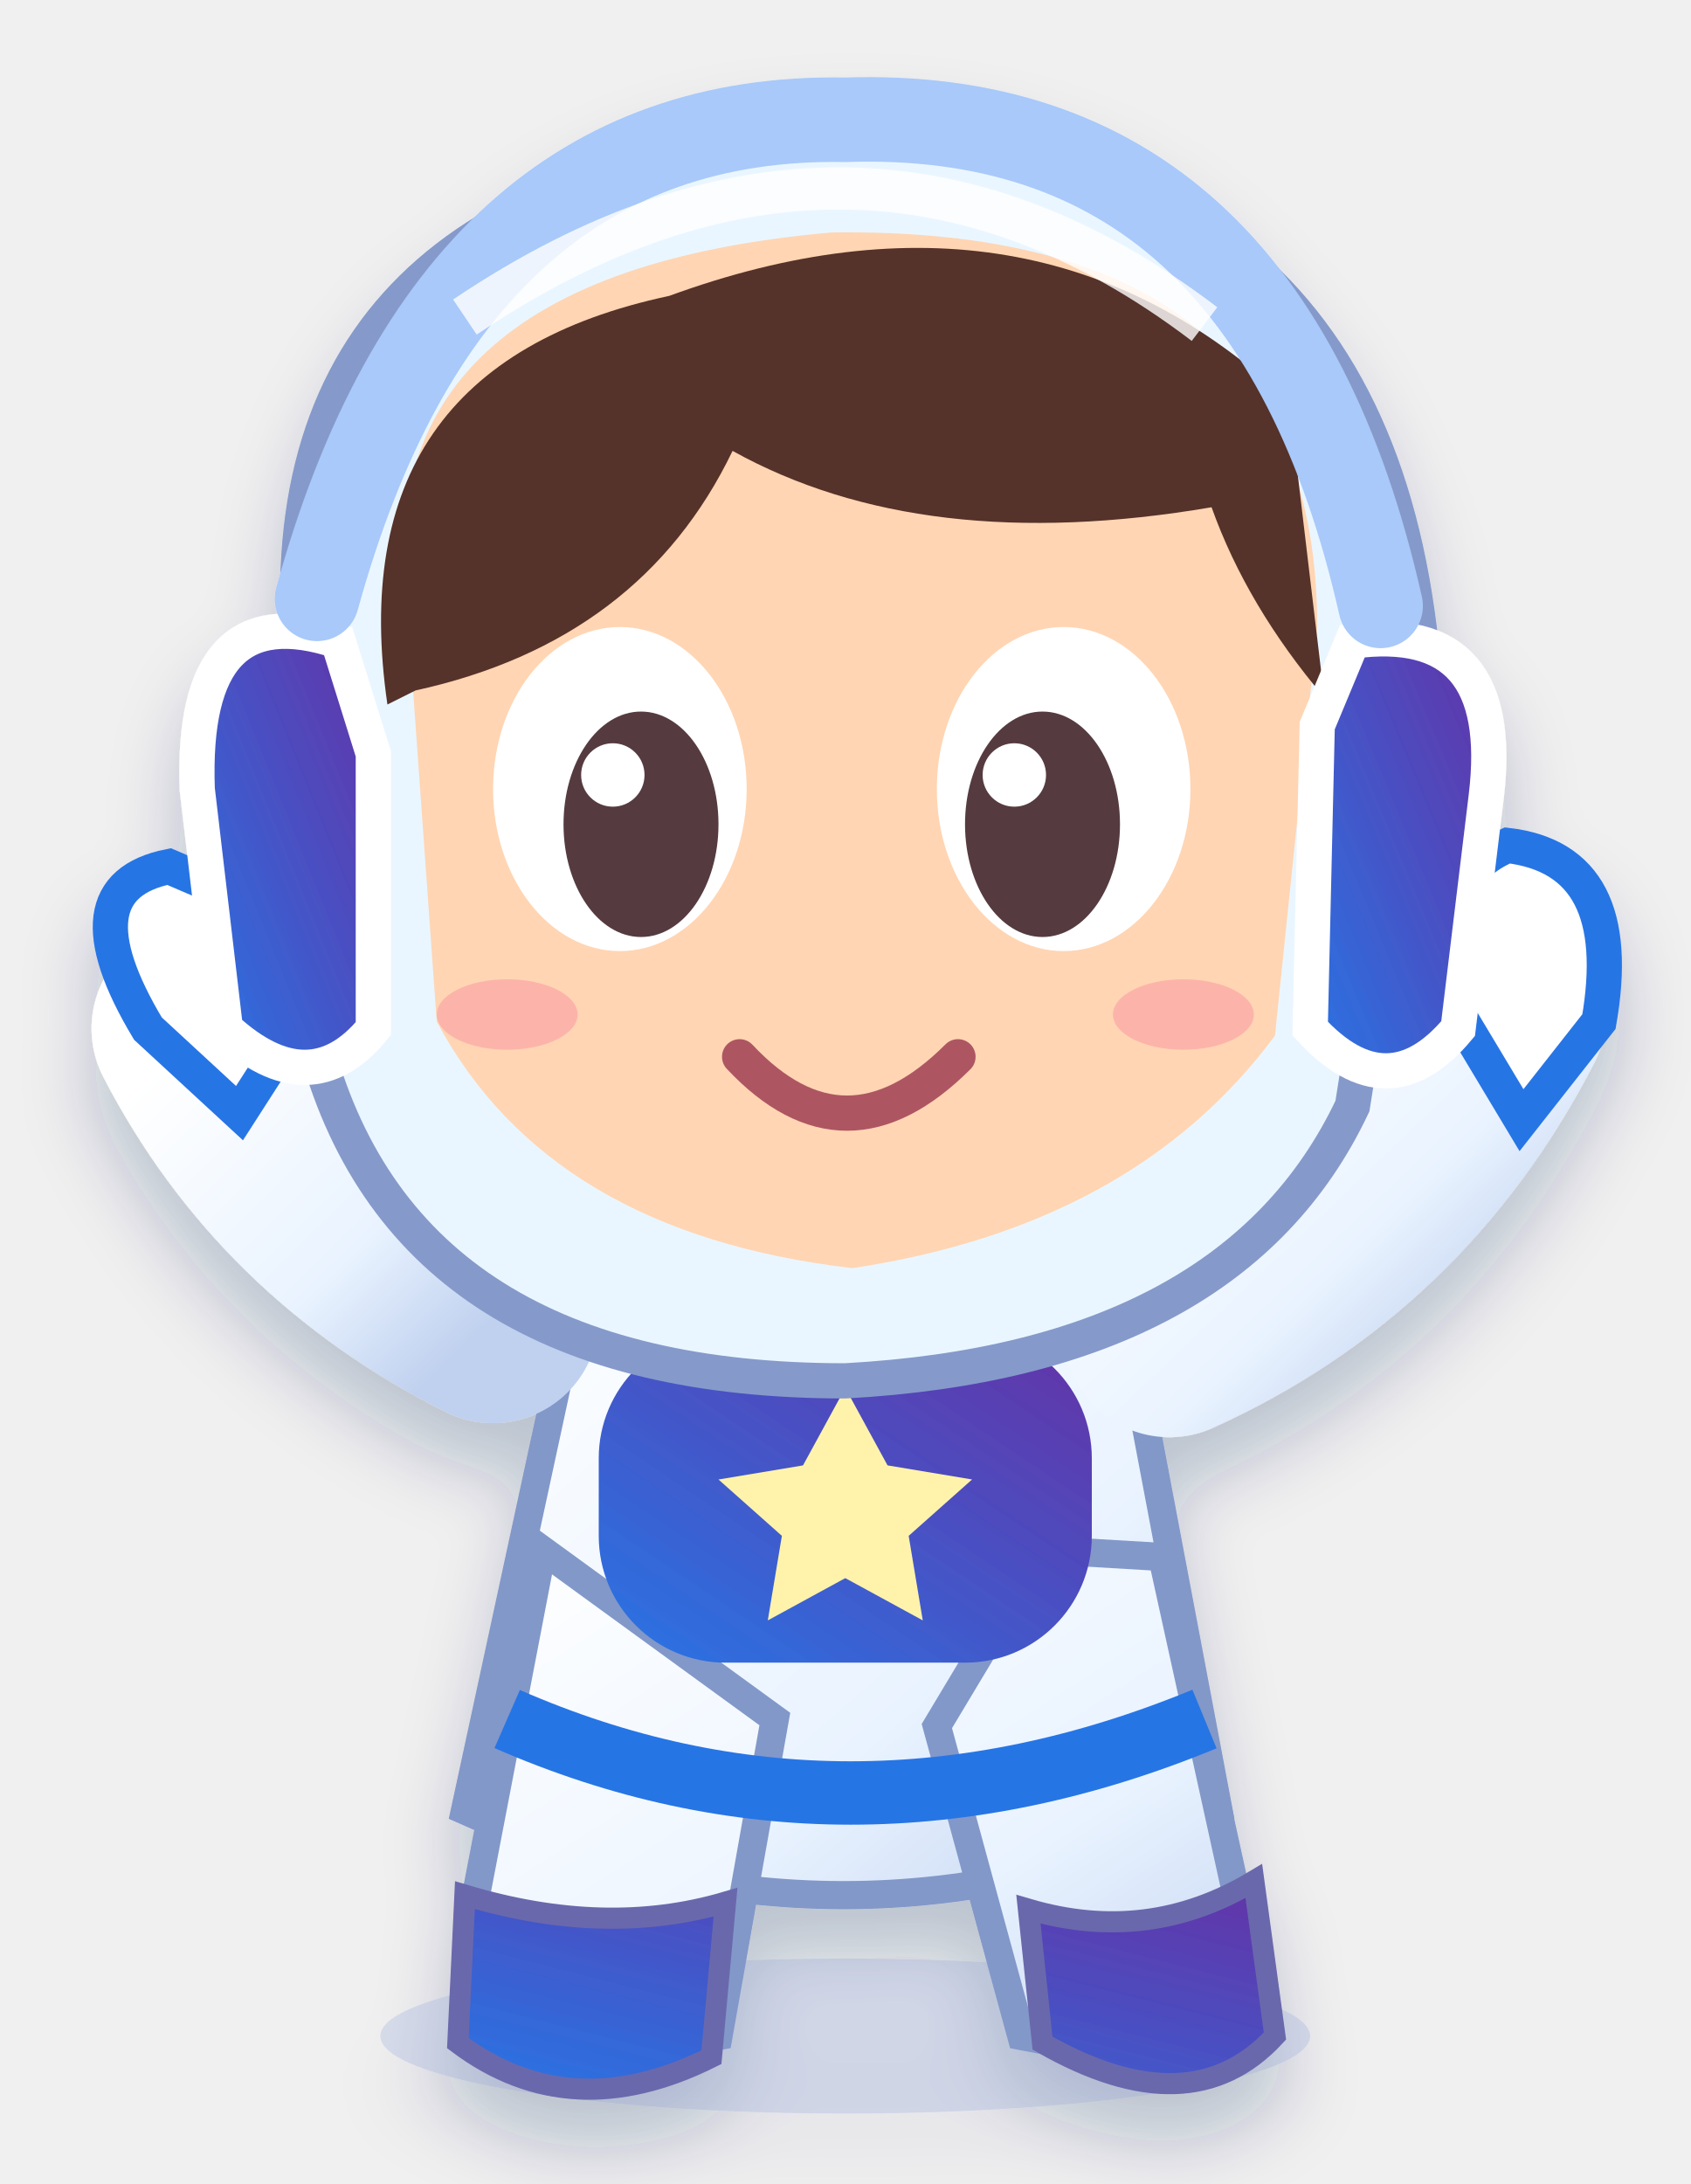
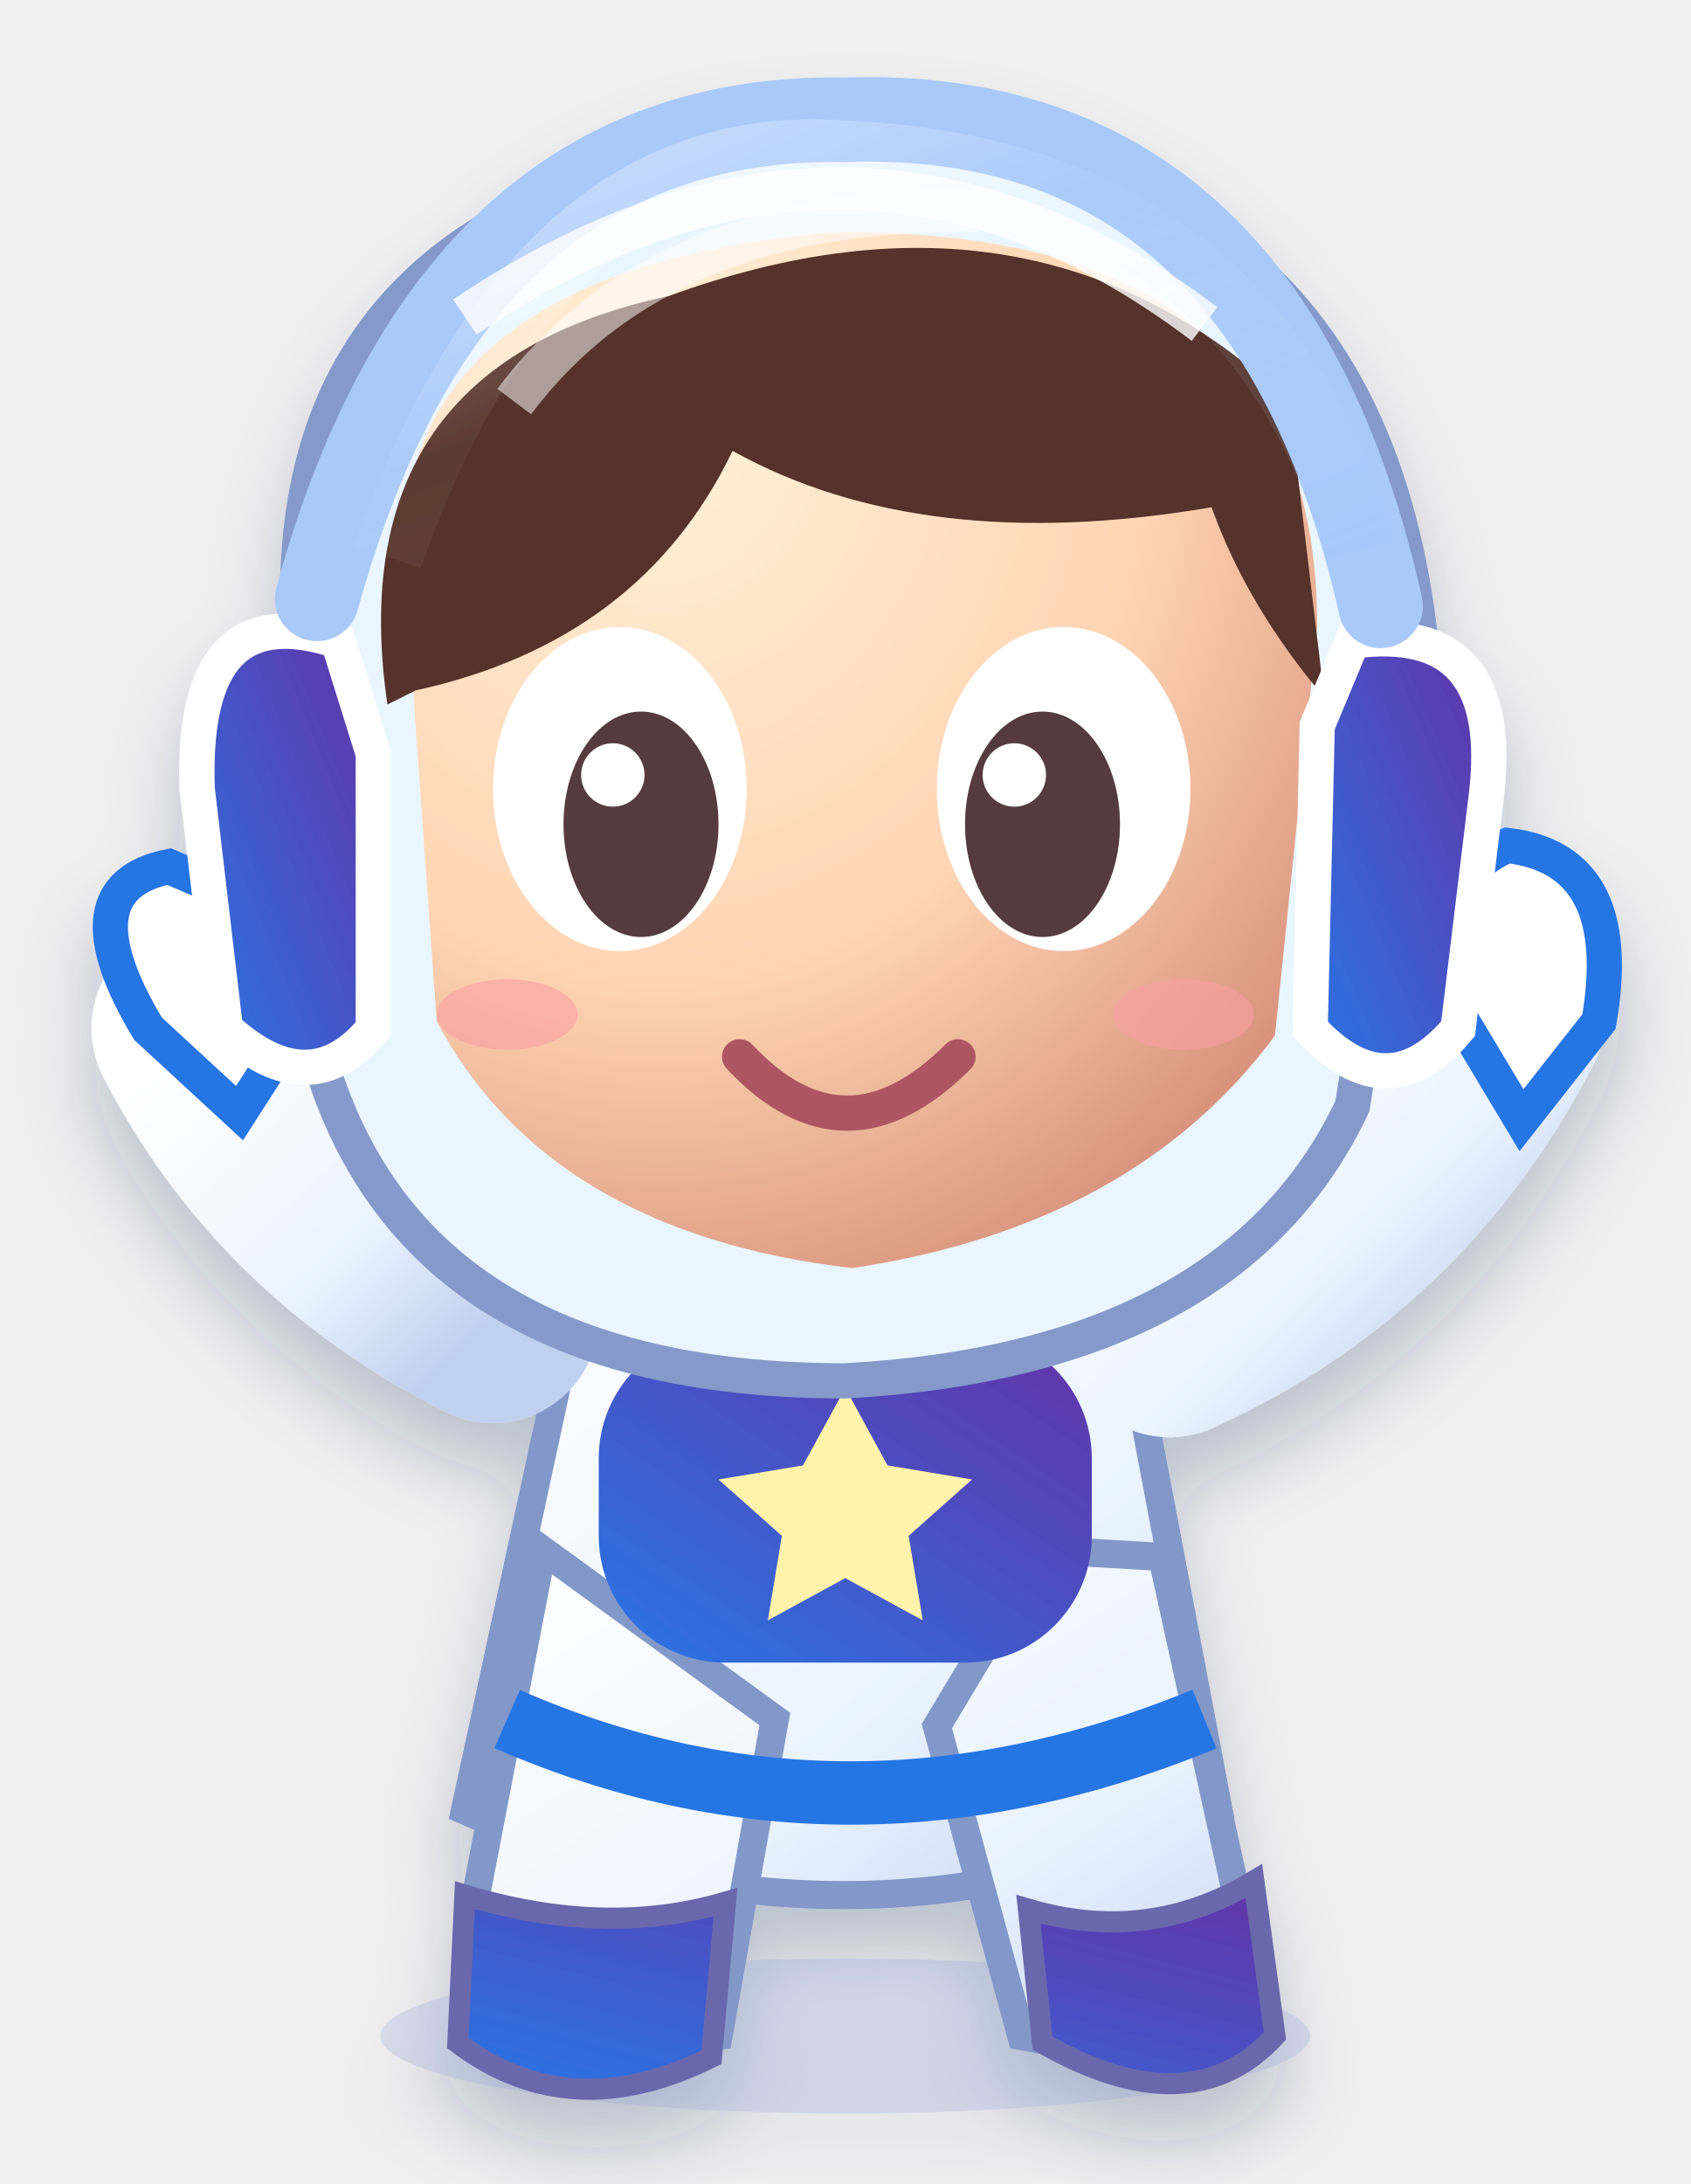
<svg xmlns="http://www.w3.org/2000/svg" viewBox="0 0 240 310" role="img" aria-label="Astro personagem astronauta ANTARES">
  <defs>
    <linearGradient id="s" x1="0" y1="0" x2="1" y2="1">
      <stop stop-color="#fff" />
      <stop offset=".65" stop-color="#e9f3ff" />
      <stop offset="1" stop-color="#c0d1ef" />
    </linearGradient>
    <linearGradient id="a" x1="0" x2="1" y1="1">
      <stop stop-color="#2875e5" />
      <stop offset="1" stop-color="#6432a6" />
+     </linearGradient>
+     <radialGradient id="face3d" cx=".28" cy=".18" r=".9">
+       <stop offset="0" stop-color="#fff1da" />
+       <stop offset=".6" stop-color="#ffd5b3" />
+       <stop offset="1" stop-color="#d9937d" />
+     </radialGradient>
+     <linearGradient id="glass" x1="0" y1="0" x2="1" y2="1">
+       <stop stop-color="#fff" stop-opacity=".58" />
+       <stop offset=".4" stop-color="#fff" stop-opacity=".05" />
+       <stop offset="1" stop-color="#9ac5ff" stop-opacity=".18" />
    </linearGradient>
    <filter id="shadow">
      <feDropShadow dx="0" dy="7" stdDeviation="5" flood-color="#13285f" flood-opacity=".22" />
    </filter>
  </defs>
  <g filter="url(#shadow)">
    <ellipse cx="120" cy="289" rx="66" ry="11" fill="#607aca" opacity=".18" />
    <g id="body">
      <path d="M82 183Q120 171 159 183L173 257Q120 281 66 257Z" fill="url(#s)" stroke="#8298c9" stroke-width="4" />
      <path d="M77 220L67 272Q63 290 80 293L102 289L110 244ZM148 220L133 245L145 289L166 293Q184 289 176 271L165 221Z" fill="url(#s)" stroke="#8298c9" stroke-width="4" />
      <path d="M66 269Q86 275 103 270L101 292Q81 302 65 290ZM146 271Q163 276 178 267L181 289Q169 302 148 290Z" fill="url(#a)" stroke="#6a68ac" stroke-width="3" />
      <path d="M70 187Q42 173 28 146" stroke="url(#s)" stroke-width="30" stroke-linecap="round" />
      <path d="M166 189Q197 175 213 144" stroke="url(#s)" stroke-width="30" stroke-linecap="round" />
      <path d="M21 146Q9 126 24 123L38 129L43 144L34 158Z" fill="#fff" stroke="#2875e5" stroke-width="5" />
      <path d="M207 144Q202 125 214 120Q231 122 227 145L216 159Z" fill="#fff" stroke="#2875e5" stroke-width="5" />
      <rect x="85" y="189" width="70" height="47" rx="18" fill="url(#a)" />
      <path d="M120 197l6 11 12 2-9 8 2 12-11-6-11 6 2-12-9-8 12-2z" fill="#fff3ab" />
      <path d="M72 244Q120 265 171 244" fill="none" stroke="#2875e5" stroke-width="9" />
    </g>
    <g id="head">
      <path d="M43 97Q35 28 112 20Q195 16 202 94L192 157Q175 193 120 196Q58 196 45 149Z" fill="#eaf6ff" stroke="#859aca" stroke-width="5" />
-       <path d="M58 89Q50 39 118 33Q187 32 187 89L181 147Q161 174 121 180Q78 175 62 145Z" fill="#ffd5b3" />
+       <path d="M58 89Q50 39 118 33Q187 32 187 89L181 147Q161 174 121 180Q78 175 62 145Z" fill="url(#face3d)" />
      <path d="M55 100Q48 52 95 42Q147 23 183 57L188 99Q177 86 172 72Q131 79 104 64Q91 91 59 98Z" fill="#553329" />
      <ellipse cx="88" cy="112" rx="18" ry="23" fill="#fff" />
      <ellipse cx="151" cy="112" rx="18" ry="23" fill="#fff" />
      <ellipse cx="91" cy="117" rx="11" ry="16" fill="#543a40" />
      <ellipse cx="148" cy="117" rx="11" ry="16" fill="#543a40" />
      <circle cx="87" cy="110" r="4.5" fill="#fff" />
      <circle cx="144" cy="110" r="4.5" fill="#fff" />
      <path d="M105 150Q120 166 136 150" fill="none" stroke="#ad5662" stroke-width="5" stroke-linecap="round" />
      <ellipse cx="72" cy="144" rx="10" ry="5" fill="#fa9ea3" opacity=".6" />
      <ellipse cx="168" cy="144" rx="10" ry="5" fill="#fa9ea3" opacity=".6" />
      <path d="M48 91Q27 84 28 112L32 146Q44 157 53 146L53 107Z" fill="url(#a)" stroke="#fff" stroke-width="5" />
      <path d="M192 91Q214 88 211 113L207 146Q197 158 186 146L187 103Z" fill="url(#a)" stroke="#fff" stroke-width="5" />
+       <path d="M73 57Q94 29 139 30" stroke="#fff" stroke-width="6" fill="none" opacity=".52" />
      <path d="M45 85Q64 16 120 17Q180 15 196 86" fill="none" stroke="#a8c9fa" stroke-width="12" stroke-linecap="round" />
      <path d="M66 45Q121 8 171 46" fill="none" stroke="#fff" stroke-width="6" opacity=".8" />
+       <path d="M55 79Q76 20 118 22Q178 24 193 78" stroke="url(#glass)" stroke-width="10" fill="none" opacity=".75" />
    </g>
  </g>
  <style>@media(prefers-reduced-motion:no-preference){#head{transform-origin:120px 180px;animation:look 5s ease-in-out infinite}#body{transform-origin:120px 210px;animation:wave 4s ease-in-out infinite}}@keyframes look{50%{transform:rotate(4deg)}}@keyframes wave{50%{transform:rotate(-2deg)}}</style>
</svg>
